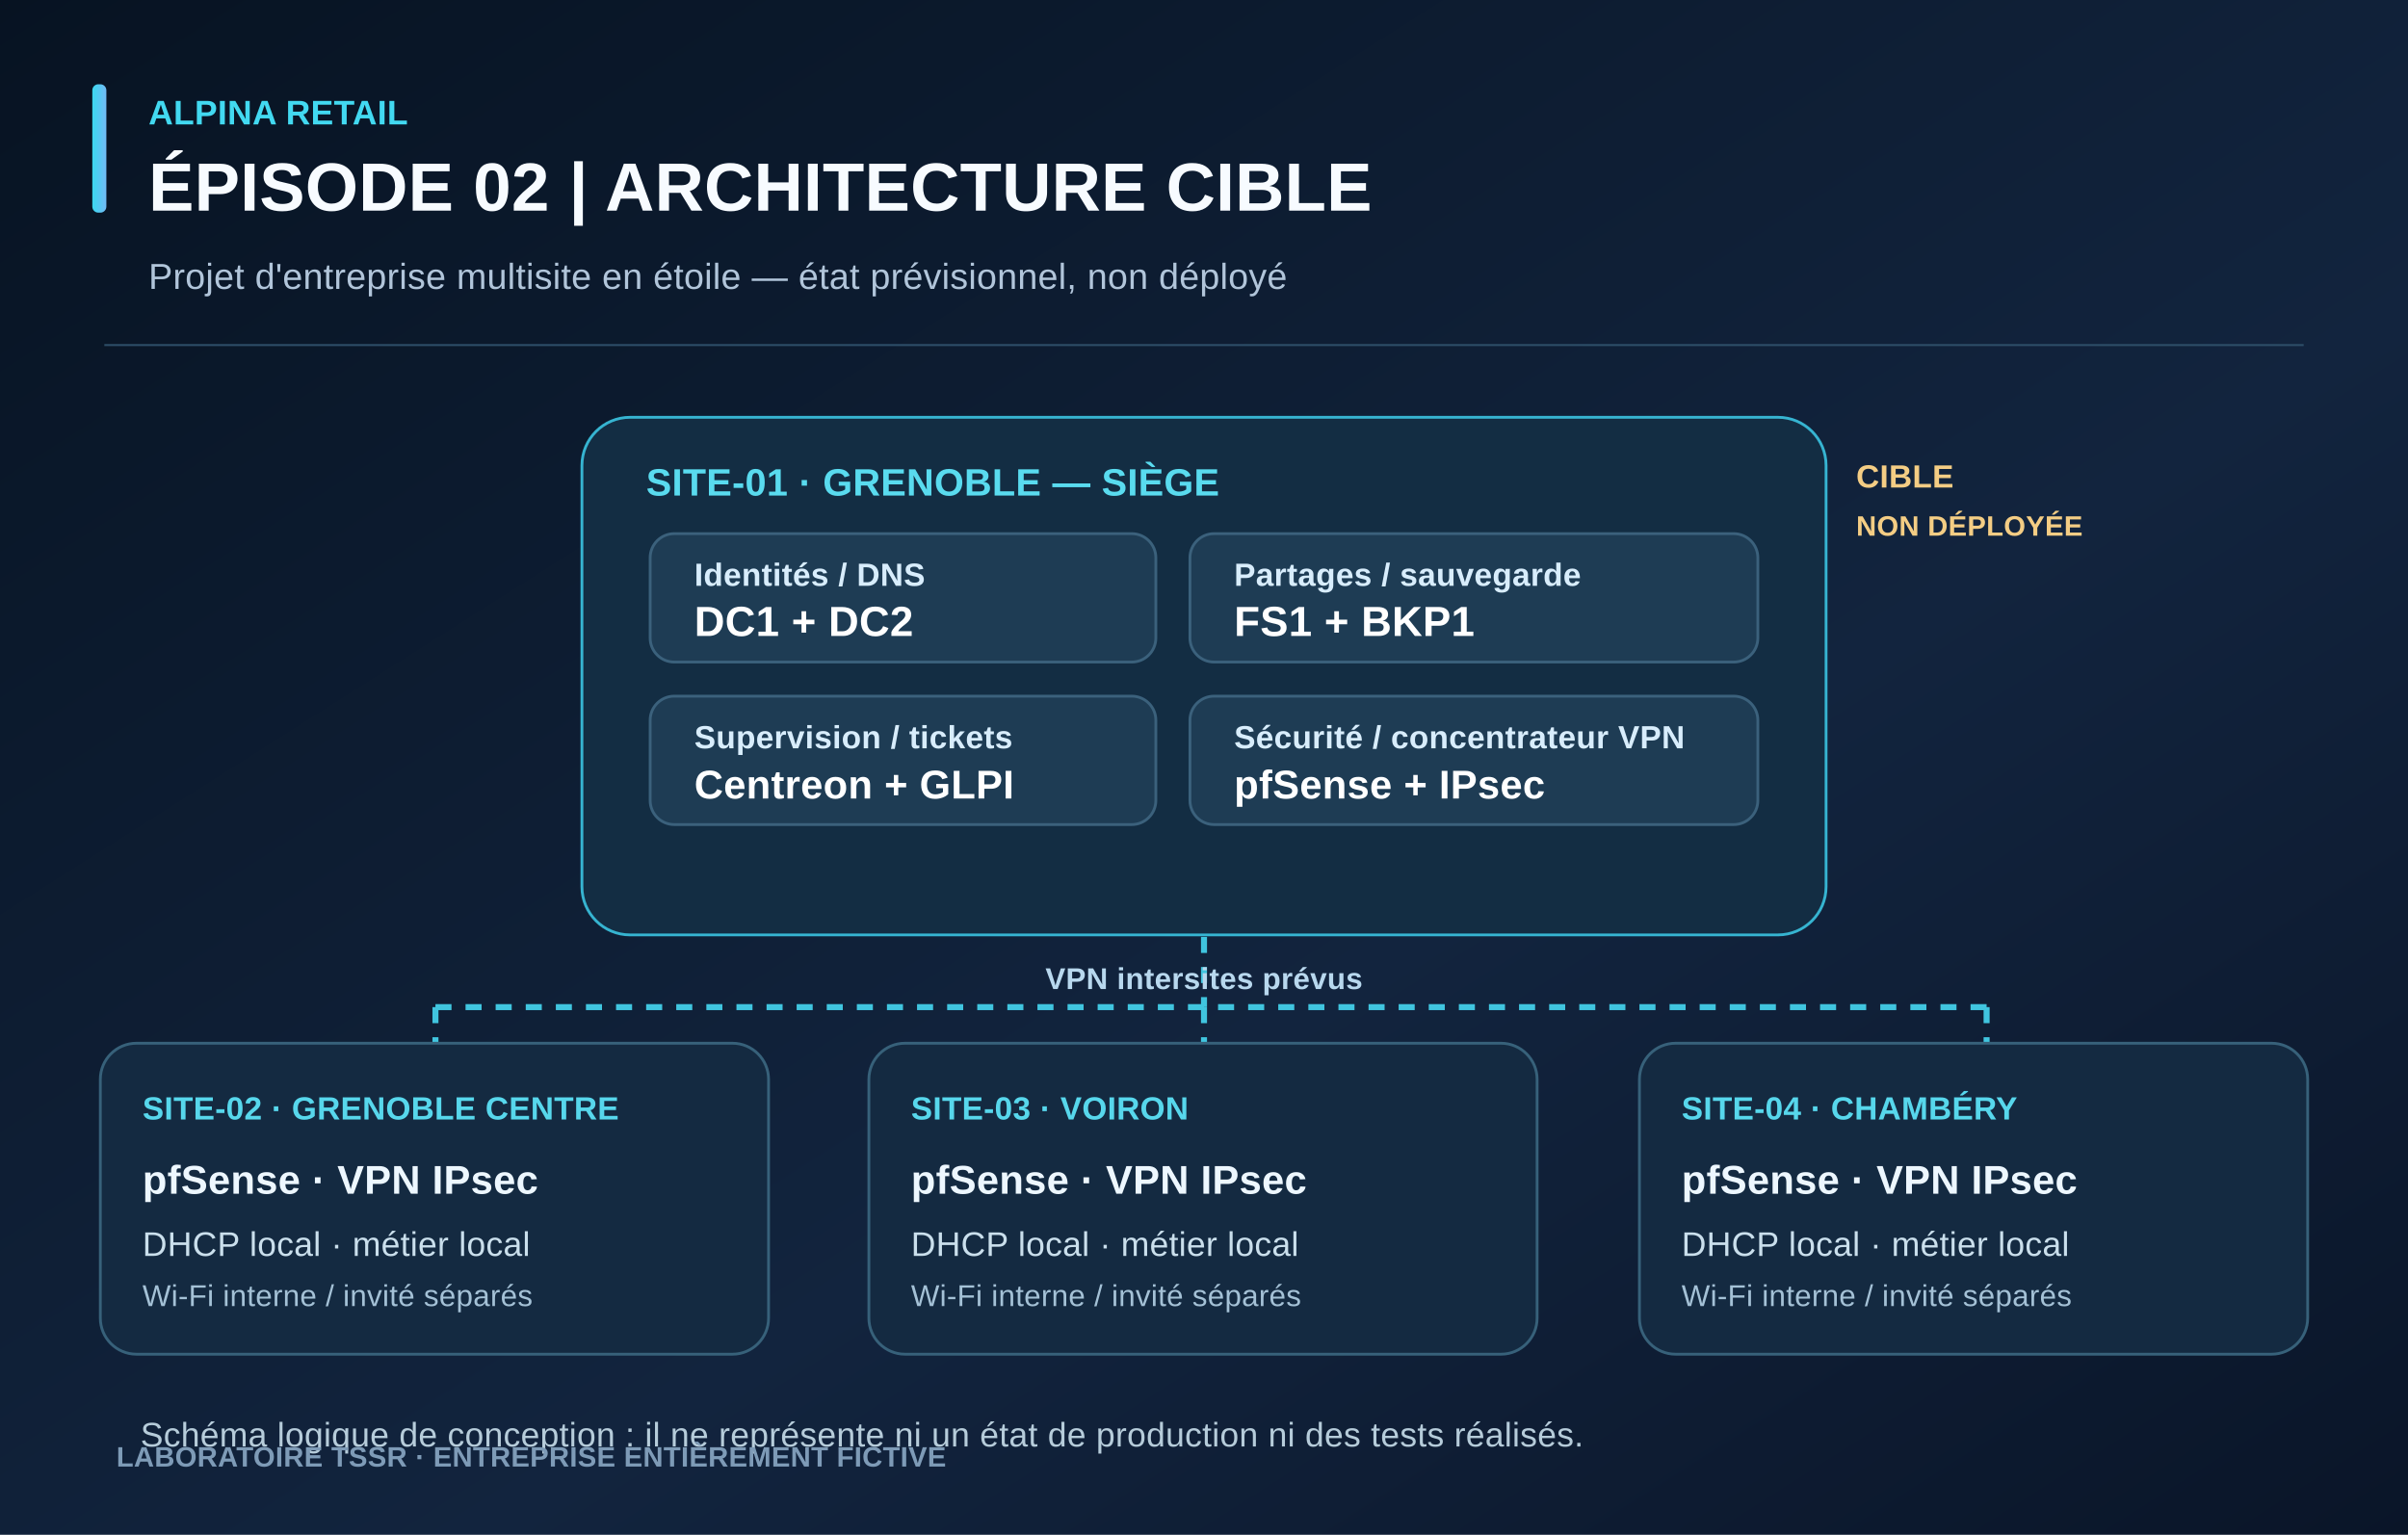
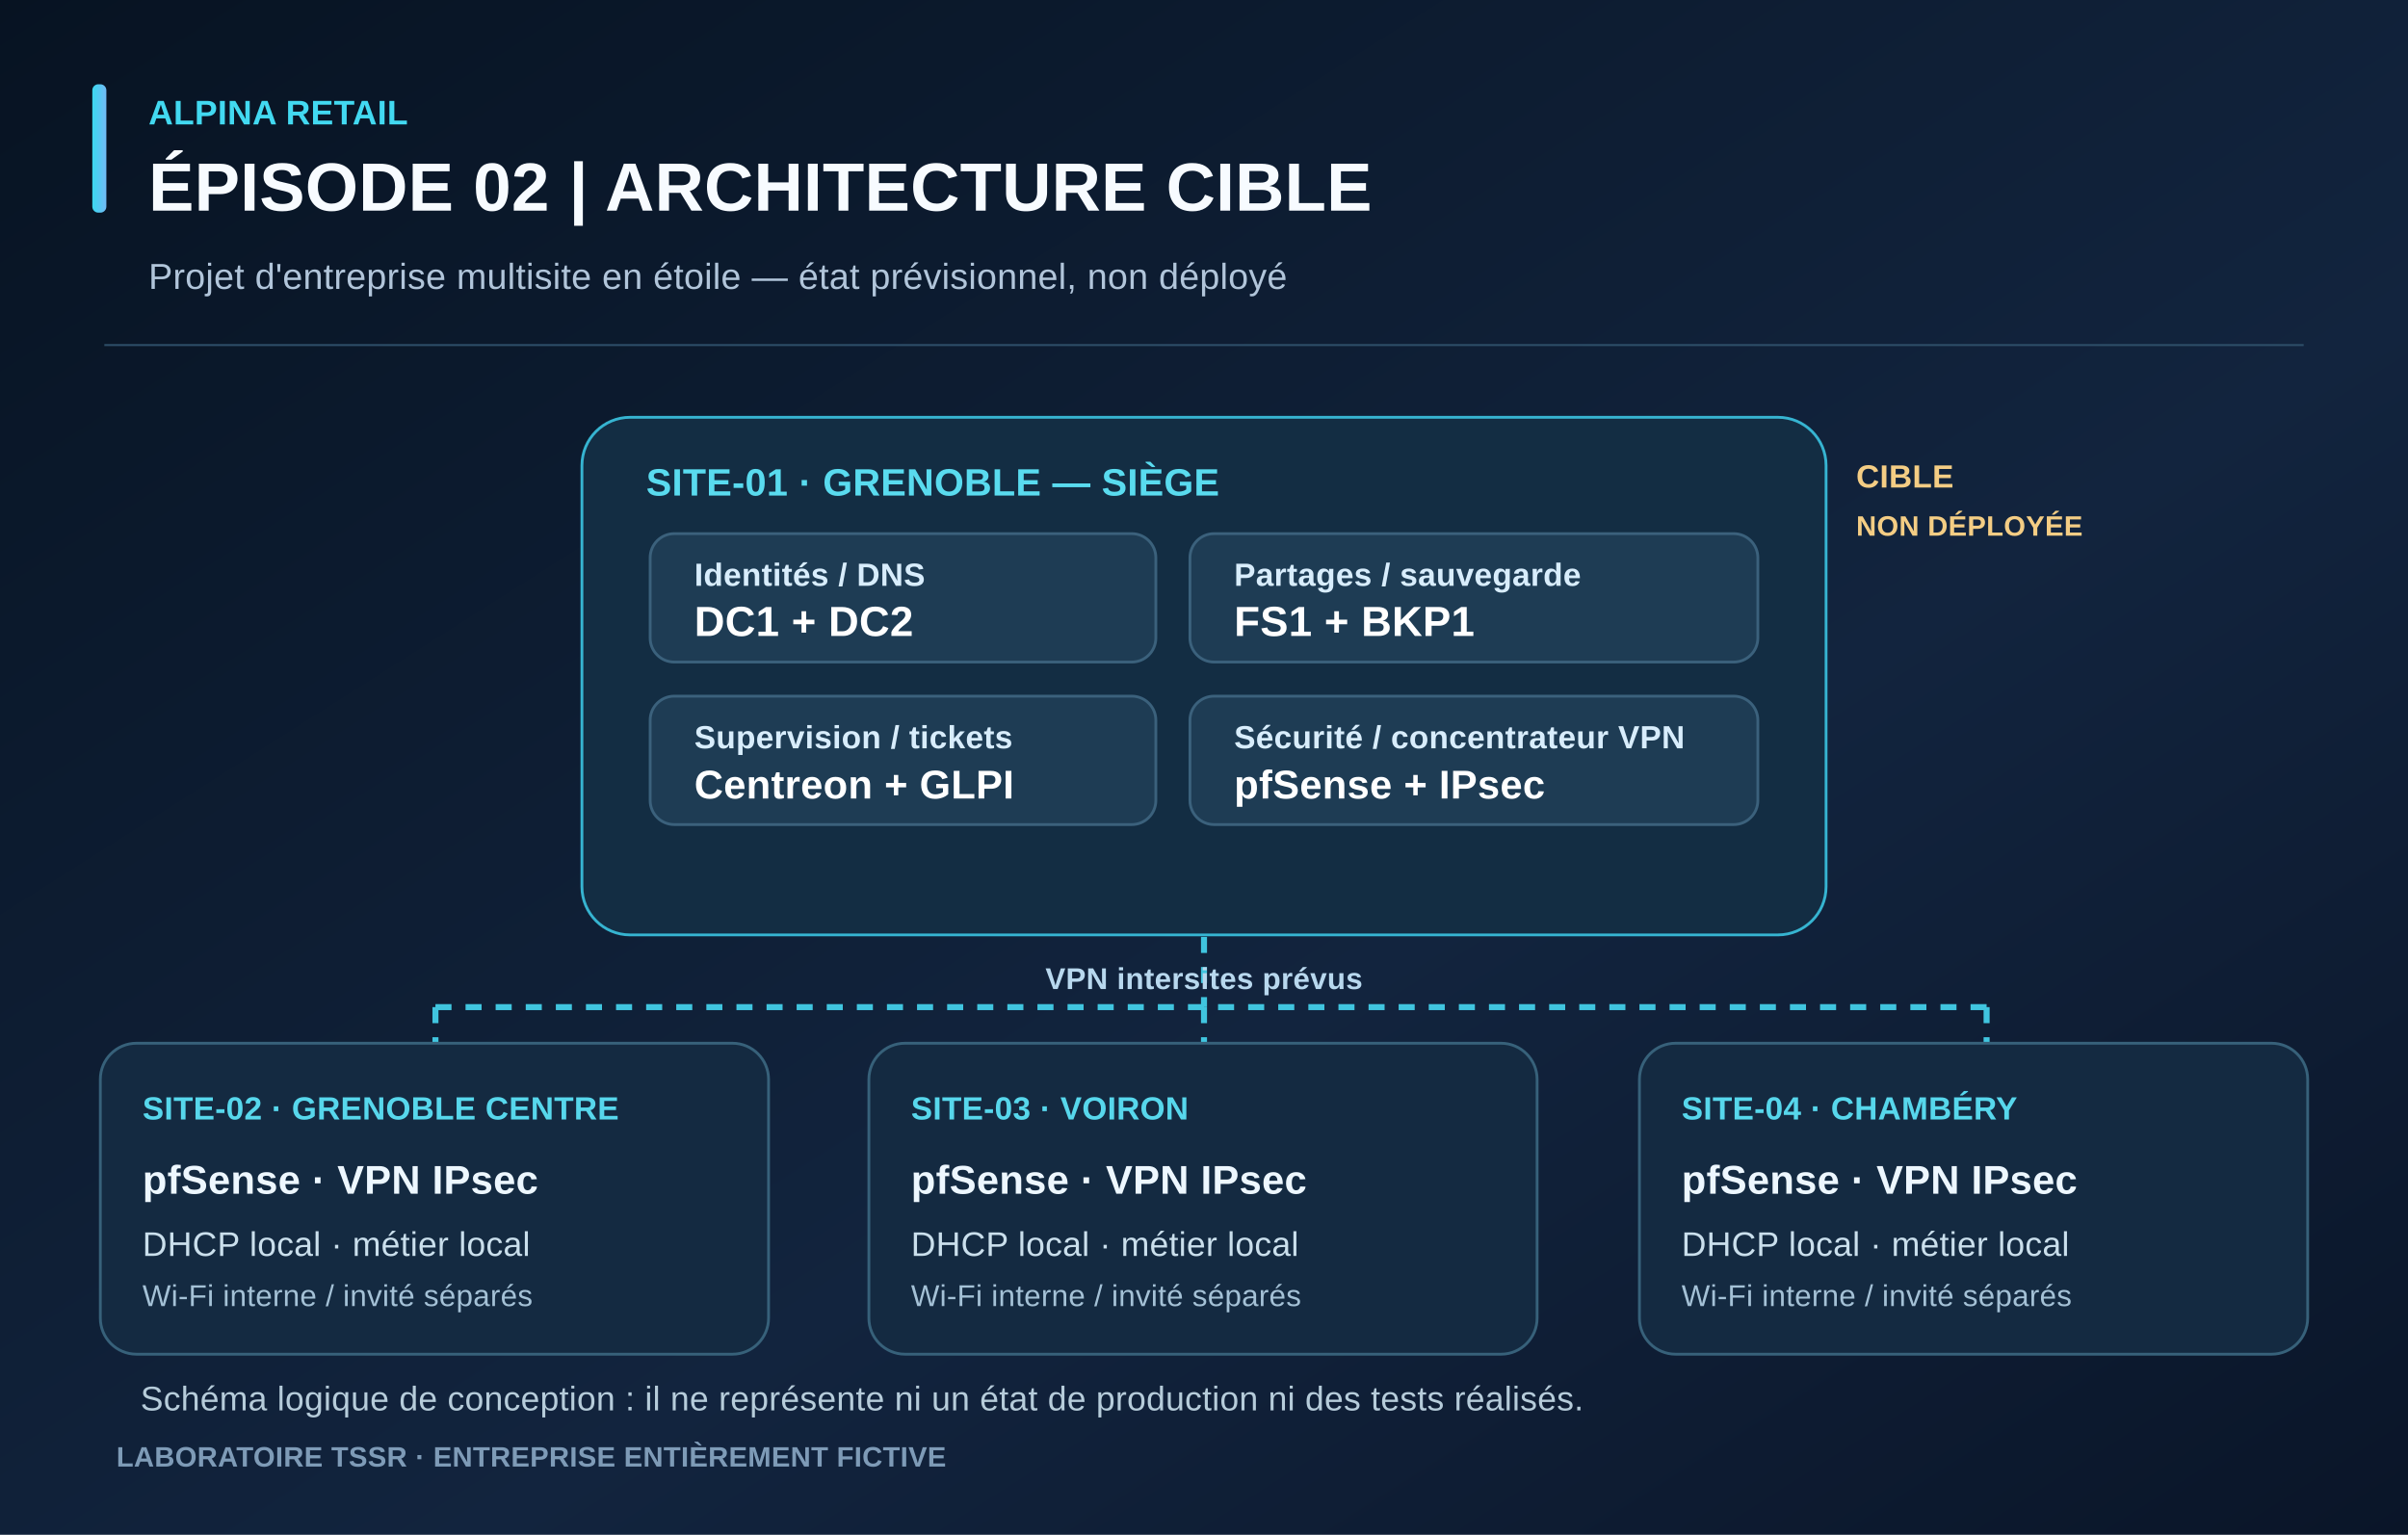
<svg xmlns="http://www.w3.org/2000/svg" width="1200" height="765" viewBox="0 0 1200 765" role="img" aria-label="ÉPISODE 02  |  ARCHITECTURE CIBLE">
  <defs>
    <linearGradient id="bg" x1="0" y1="0" x2="1" y2="1">
      <stop offset="0" stop-color="#071322" />
      <stop offset=".6" stop-color="#12243e" />
      <stop offset="1" stop-color="#0a1528" />
    </linearGradient>
    <linearGradient id="cyan" x1="0" y1="0" x2="1" y2="0">
      <stop offset="0" stop-color="#39d8ef" />
      <stop offset="1" stop-color="#72baf5" />
    </linearGradient>
    <style>text{font-family:Segoe UI,Arial,Helvetica,sans-serif;letter-spacing:.15px}</style>
  </defs>
  <rect width="1200" height="765" fill="url(#bg)" />
  <rect x="46" y="42" width="7" height="64" rx="3" fill="url(#cyan)" />
  <text x="74" y="62" font-size="17" fill="#42d9f1" font-weight="700">ALPINA RETAIL</text>
  <text x="74" y="105" font-size="34" fill="#f7fbff" font-weight="750">ÉPISODE 02  |  ARCHITECTURE CIBLE</text>
  <text x="74" y="144" font-size="18" fill="#b1c5da" font-weight="450">Projet d'entreprise multisite en étoile — état prévisionnel, non déployé</text>
  <line x1="52" y1="172" x2="1148" y2="172" stroke="#2d4d67" stroke-width="1" />
  <rect x="290" y="208" width="620" height="258" rx="24" fill="#132d43" stroke="#36b4d1" stroke-width="1.4" />
  <text x="322" y="247" font-size="19" fill="#59dbef" font-weight="750">SITE-01 · GRENOBLE — SIÈGE</text>
  <rect x="324" y="266" width="252" height="64" rx="12" fill="#1e3c54" stroke="#3b617c" stroke-width="1.4" />
  <text x="346" y="292" font-size="16" fill="#d8edfc" font-weight="650">Identités / DNS</text>
  <text x="346" y="317" font-size="21" fill="#ffffff" font-weight="700">DC1 + DC2</text>
  <rect x="593" y="266" width="283" height="64" rx="12" fill="#1e3c54" stroke="#3b617c" stroke-width="1.4" />
  <text x="615" y="292" font-size="16" fill="#d8edfc" font-weight="650">Partages / sauvegarde</text>
  <text x="615" y="317" font-size="21" fill="#ffffff" font-weight="700">FS1 + BKP1</text>
  <rect x="324" y="347" width="252" height="64" rx="12" fill="#1e3c54" stroke="#3b617c" stroke-width="1.4" />
  <text x="346" y="373" font-size="16" fill="#d8edfc" font-weight="650">Supervision / tickets</text>
  <text x="346" y="398" font-size="20" fill="#ffffff" font-weight="700">Centreon + GLPI</text>
  <rect x="593" y="347" width="283" height="64" rx="12" fill="#1e3c54" stroke="#3b617c" stroke-width="1.4" />
  <text x="615" y="373" font-size="16" fill="#d8edfc" font-weight="650">Sécurité / concentrateur VPN</text>
  <text x="615" y="398" font-size="20" fill="#ffffff" font-weight="700">pfSense + IPsec</text>
  <line x1="600" y1="467" x2="600" y2="502" stroke="#40c5df" stroke-width="3" stroke-dasharray="8 7" />
  <line x1="217" y1="502" x2="990" y2="502" stroke="#40c5df" stroke-width="3" stroke-dasharray="8 7" />
  <line x1="217" y1="502" x2="217" y2="520" stroke="#40c5df" stroke-width="3" stroke-dasharray="8 7" />
  <line x1="600" y1="502" x2="600" y2="520" stroke="#40c5df" stroke-width="3" stroke-dasharray="8 7" />
  <line x1="990" y1="502" x2="990" y2="520" stroke="#40c5df" stroke-width="3" stroke-dasharray="8 7" />
  <rect x="50" y="520" width="333" height="155" rx="18" fill="#142a41" stroke="#37617a" stroke-width="1.4" />
  <text x="71" y="558" font-size="16" fill="#57d7ec" font-weight="700">SITE-02 · GRENOBLE CENTRE</text>
  <text x="71" y="595" font-size="20" fill="#edf7ff" font-weight="650">pfSense · VPN IPsec</text>
  <text x="71" y="626" font-size="17" fill="#cadfec" font-weight="450">DHCP local · métier local</text>
  <text x="71" y="651" font-size="15" fill="#a4c1d6" font-weight="450">Wi-Fi interne / invité séparés</text>
  <rect x="433" y="520" width="333" height="155" rx="18" fill="#142a41" stroke="#37617a" stroke-width="1.4" />
  <text x="454" y="558" font-size="16" fill="#57d7ec" font-weight="700">SITE-03 · VOIRON</text>
  <text x="454" y="595" font-size="20" fill="#edf7ff" font-weight="650">pfSense · VPN IPsec</text>
  <text x="454" y="626" font-size="17" fill="#cadfec" font-weight="450">DHCP local · métier local</text>
  <text x="454" y="651" font-size="15" fill="#a4c1d6" font-weight="450">Wi-Fi interne / invité séparés</text>
  <rect x="817" y="520" width="333" height="155" rx="18" fill="#142a41" stroke="#37617a" stroke-width="1.4" />
  <text x="838" y="558" font-size="16" fill="#57d7ec" font-weight="700">SITE-04 · CHAMBÉRY</text>
  <text x="838" y="595" font-size="20" fill="#edf7ff" font-weight="650">pfSense · VPN IPsec</text>
  <text x="838" y="626" font-size="17" fill="#cadfec" font-weight="450">DHCP local · métier local</text>
  <text x="838" y="651" font-size="15" fill="#a4c1d6" font-weight="450">Wi-Fi interne / invité séparés</text>
  <text x="925" y="243" font-size="16" fill="#f4cd84" font-weight="750">CIBLE</text>
  <text x="925" y="267" font-size="14" fill="#f4cd84" font-weight="700">NON DÉPLOYÉE</text>
  <text x="600" y="493" font-size="15" fill="#b8d8ee" font-weight="550" text-anchor="middle">VPN intersites prévus</text>
-   <text x="70" y="721" font-size="17" fill="#b6ccda" font-weight="450">Schéma logique de conception : il ne représente ni un état de production ni des tests réalisés.</text>
+   <text x="70" y="703" font-size="17" fill="#b6ccda" font-weight="450">Schéma logique de conception : il ne représente ni un état de production ni des tests réalisés.</text>
  <text x="58" y="731" font-size="14" fill="#7e9bb7" font-weight="600">LABORATOIRE TSSR · ENTREPRISE ENTIÈREMENT FICTIVE</text>
</svg>
